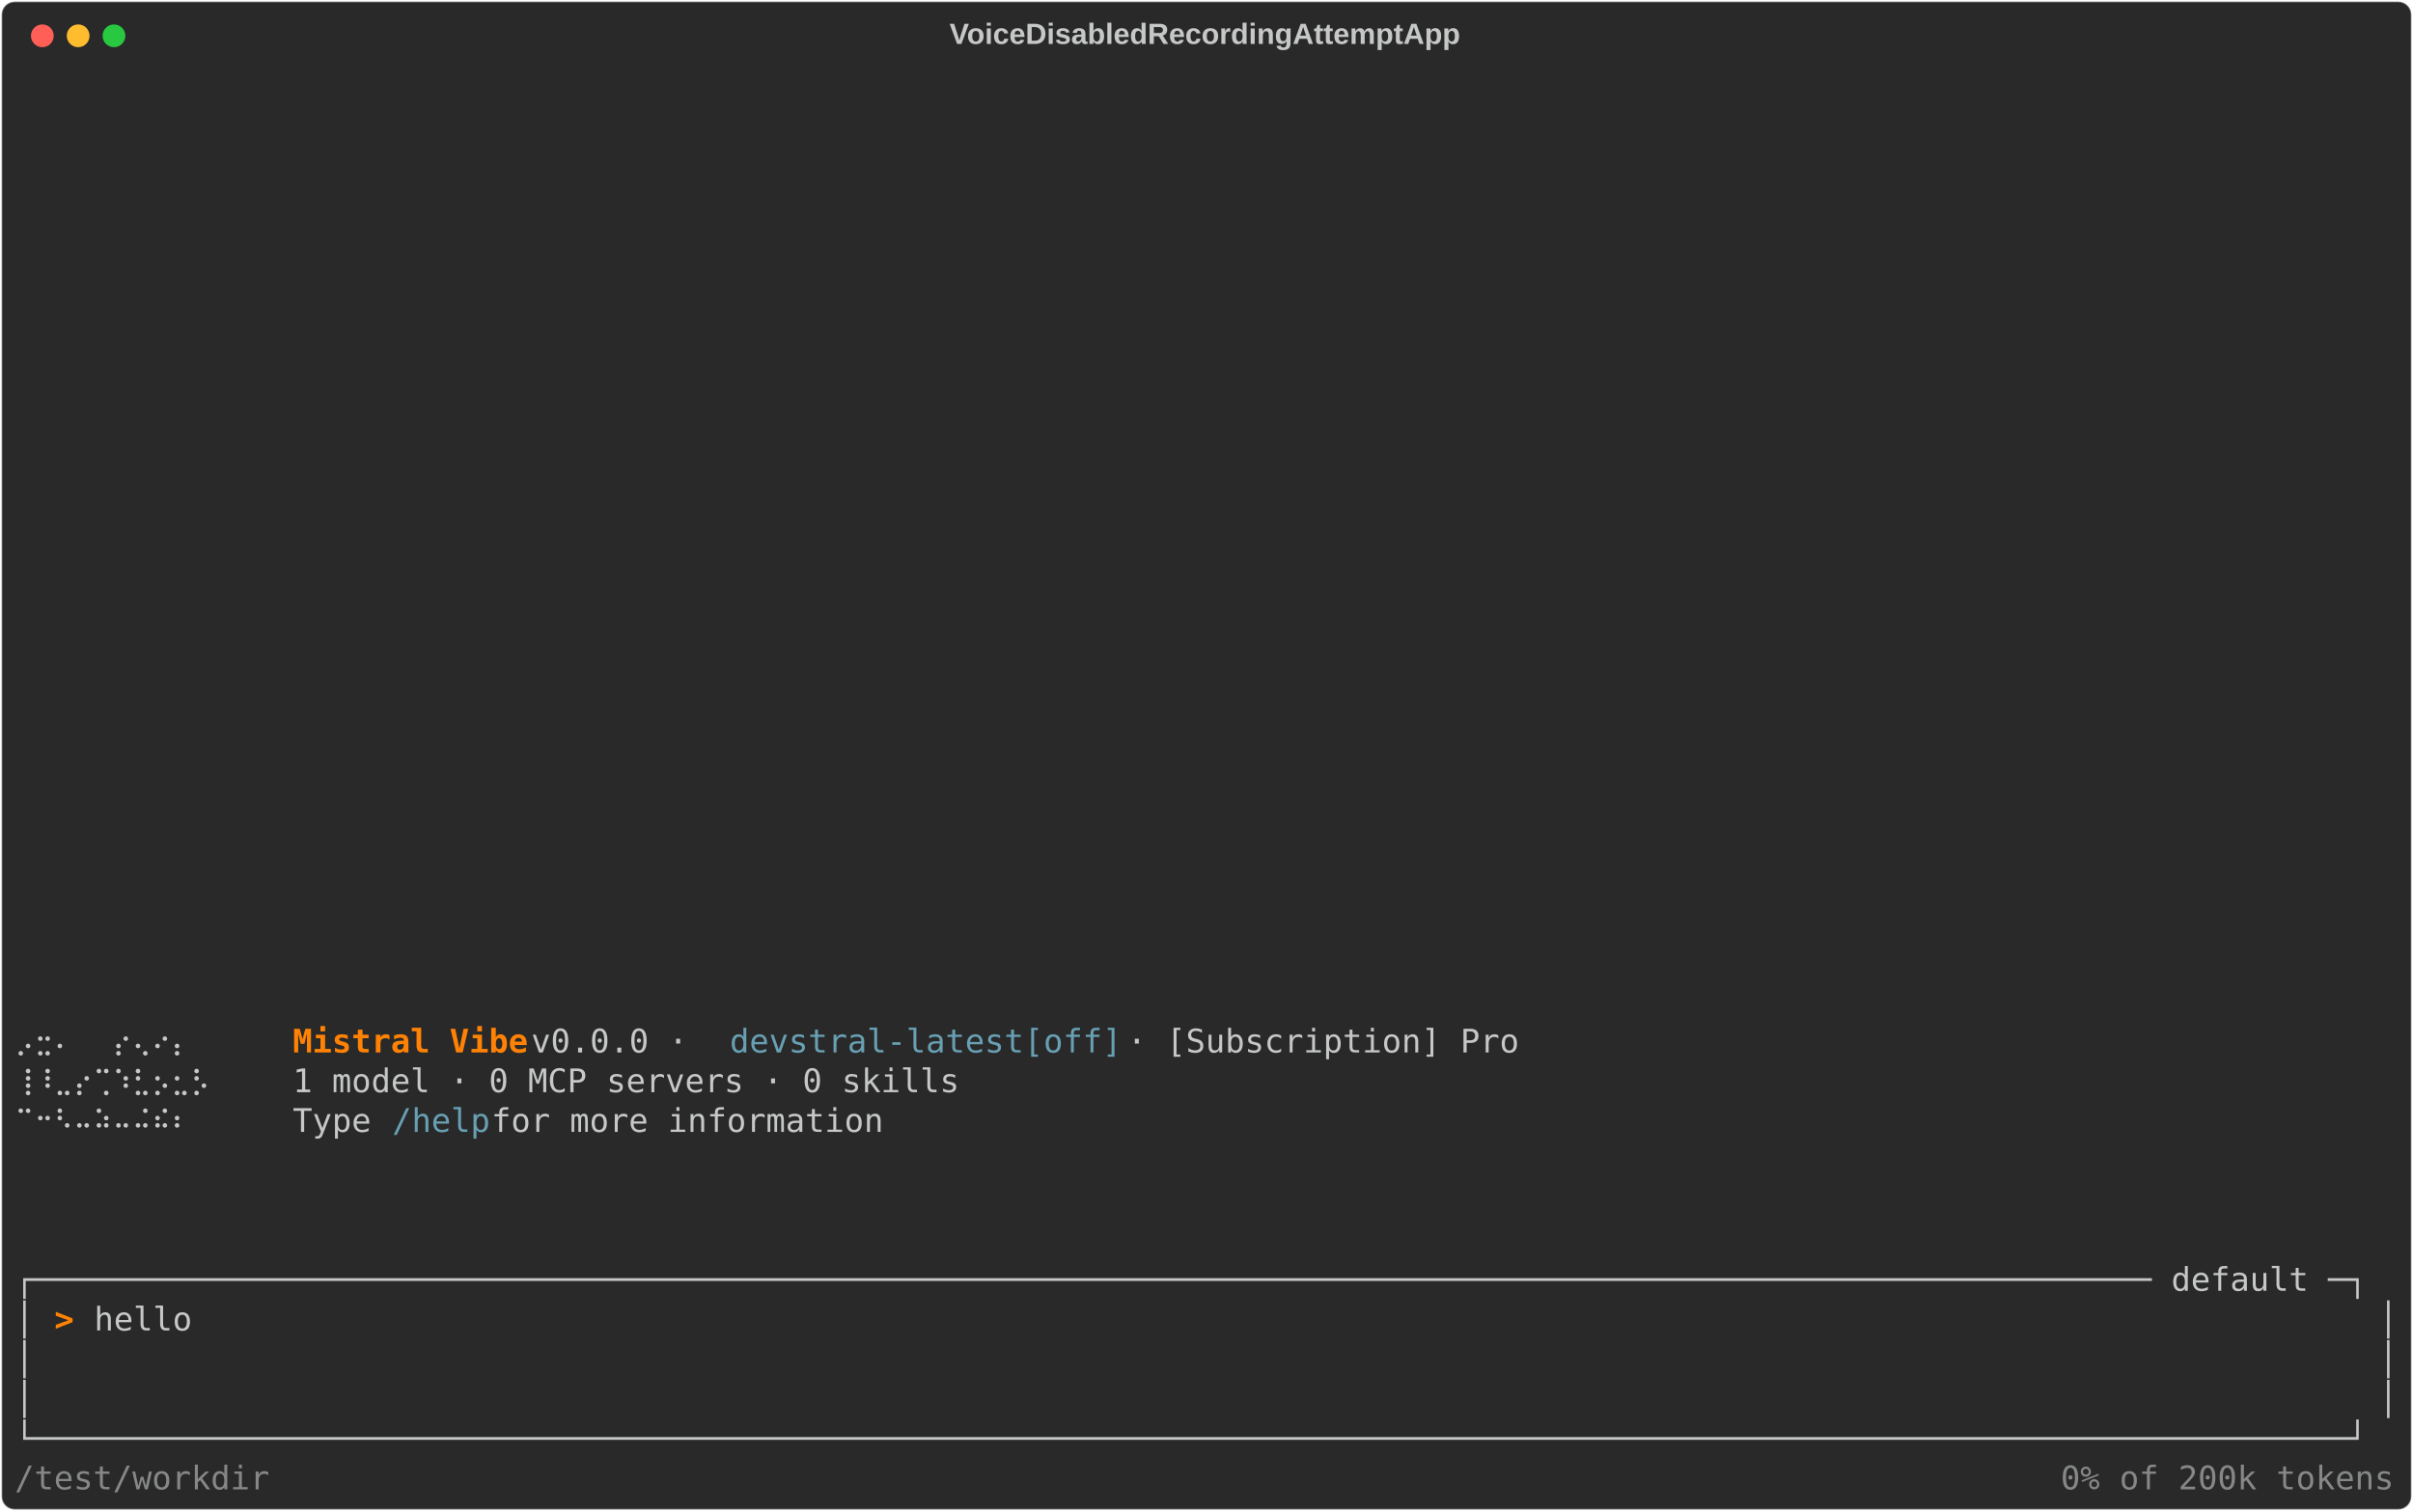
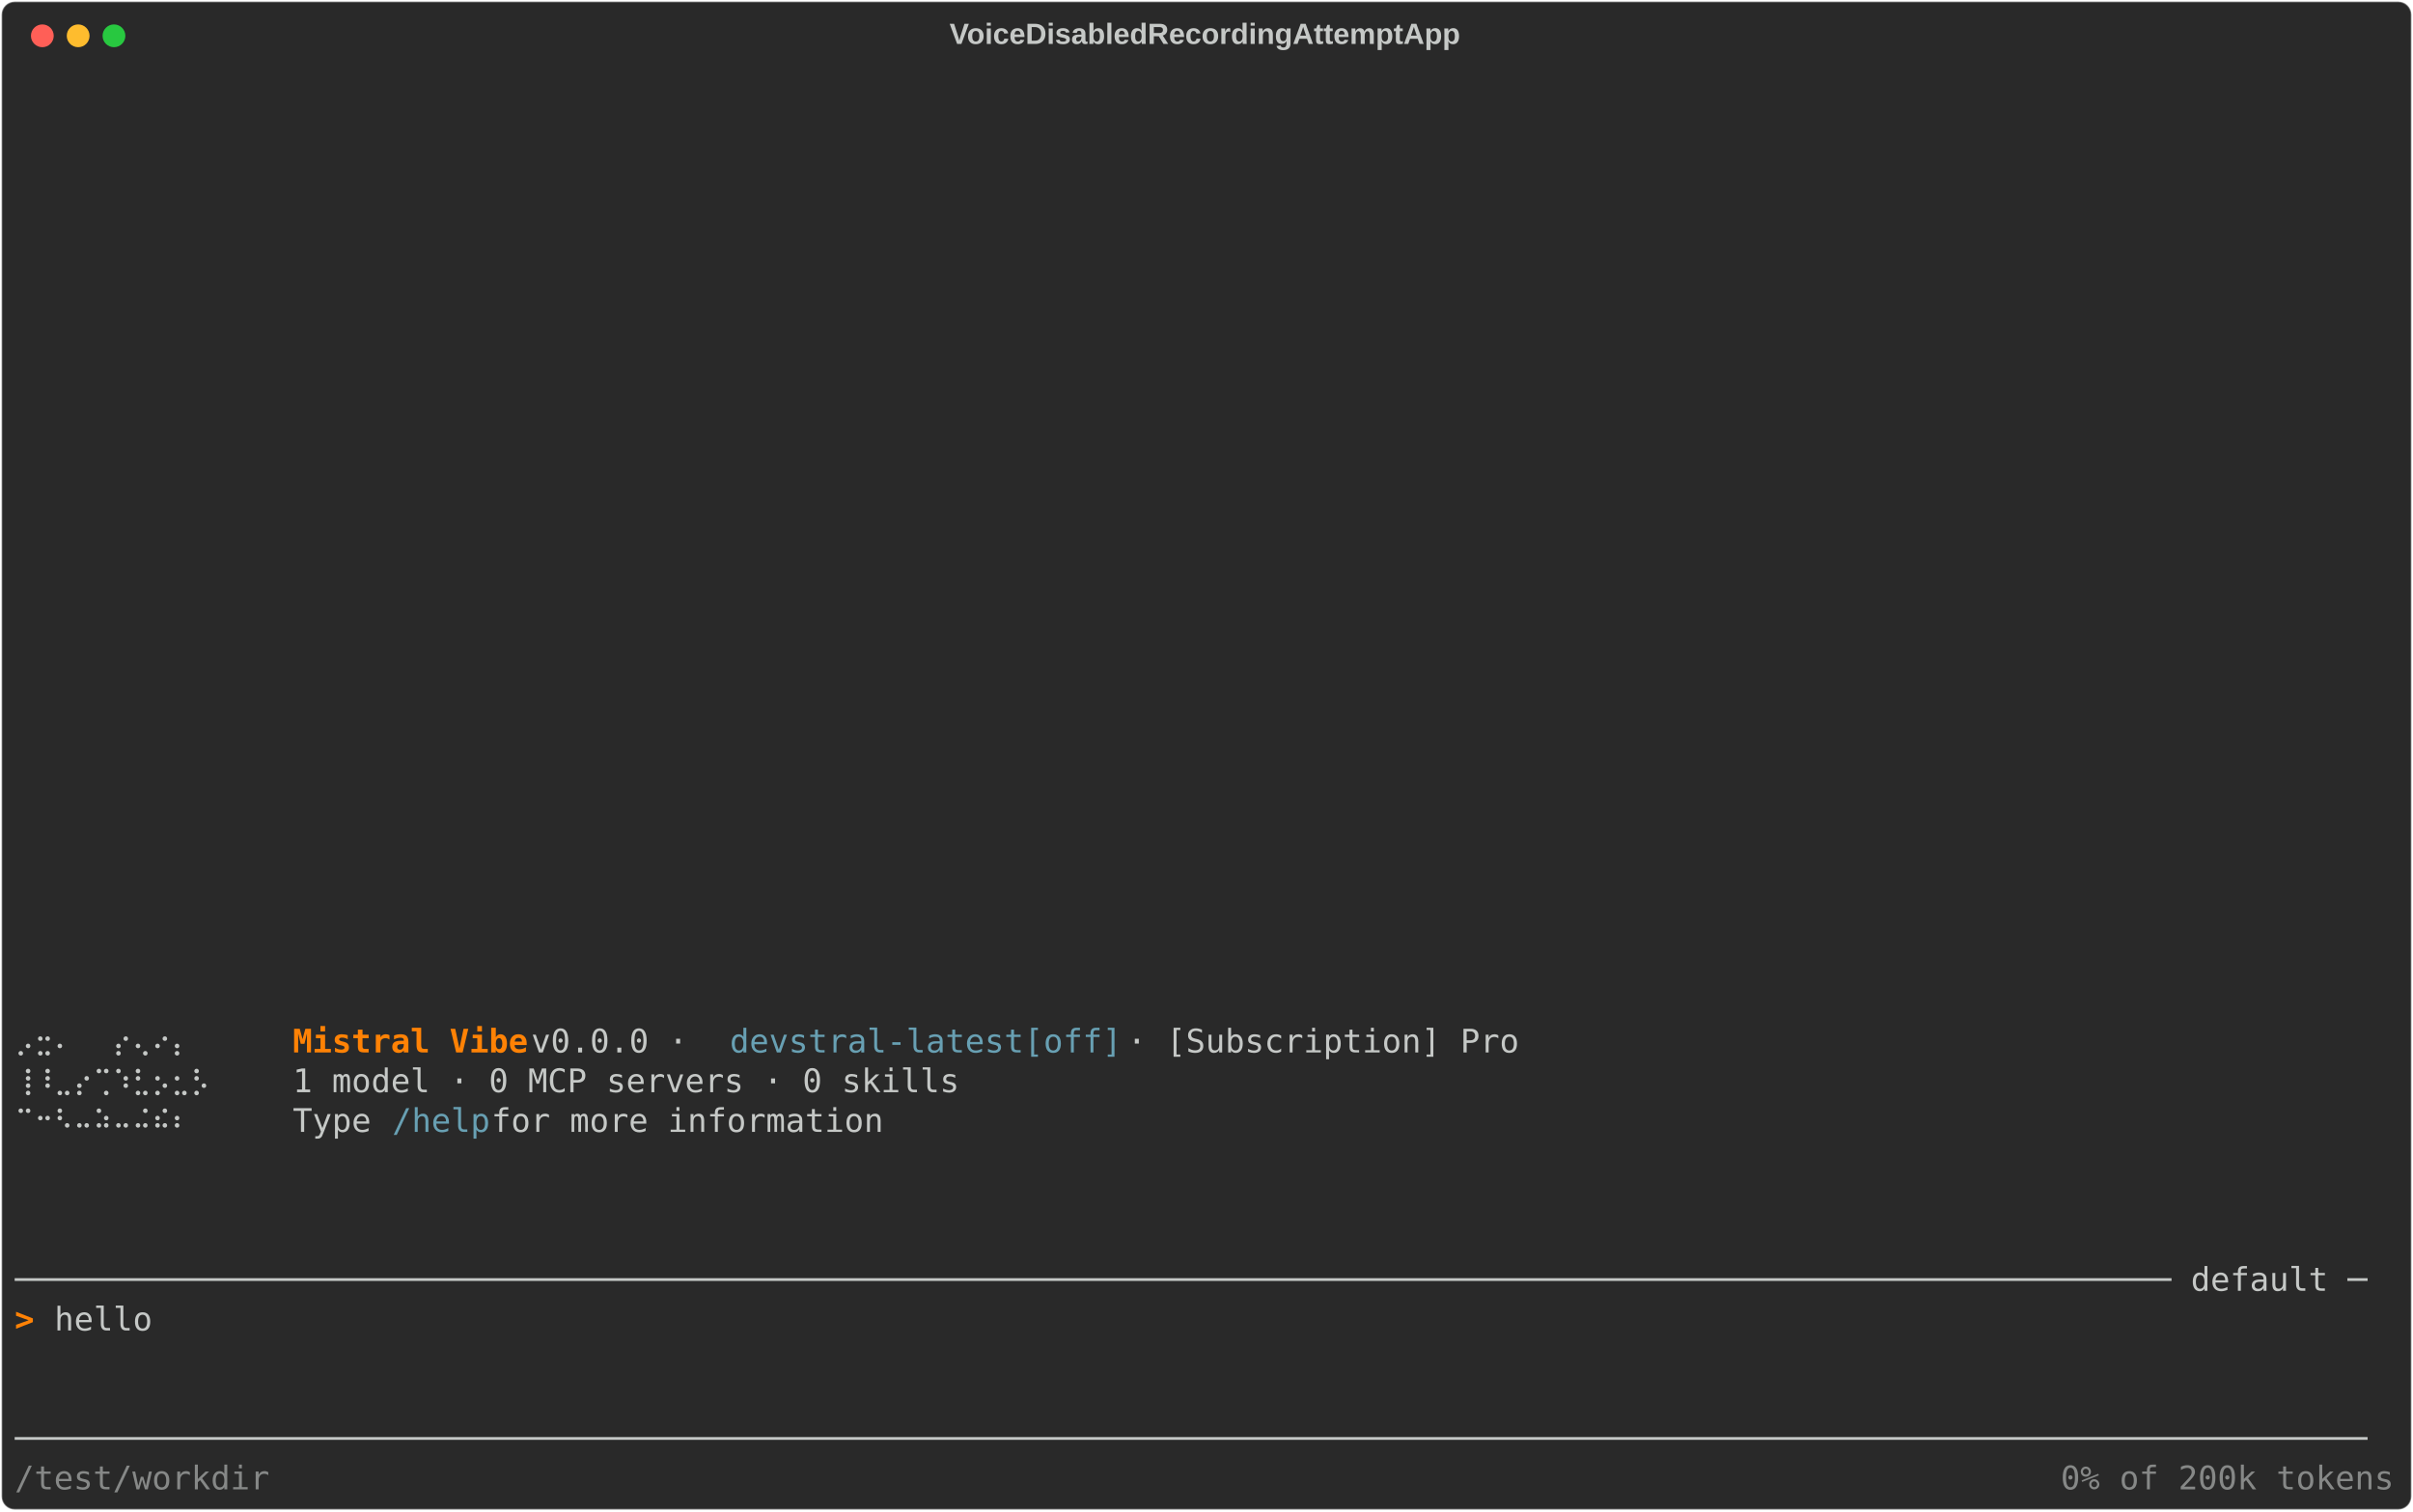
<svg xmlns="http://www.w3.org/2000/svg" class="rich-terminal" viewBox="0 0 1482 928.4">
  <style>

    @font-face {
        font-family: "Fira Code";
        src: local("FiraCode-Regular"),
                url("https://cdnjs.cloudflare.com/ajax/libs/firacode/6.2.0/woff2/FiraCode-Regular.woff2") format("woff2"),
                url("https://cdnjs.cloudflare.com/ajax/libs/firacode/6.2.0/woff/FiraCode-Regular.woff") format("woff");
        font-style: normal;
        font-weight: 400;
    }
    @font-face {
        font-family: "Fira Code";
        src: local("FiraCode-Bold"),
                url("https://cdnjs.cloudflare.com/ajax/libs/firacode/6.2.0/woff2/FiraCode-Bold.woff2") format("woff2"),
                url("https://cdnjs.cloudflare.com/ajax/libs/firacode/6.2.0/woff/FiraCode-Bold.woff") format("woff");
        font-style: bold;
        font-weight: 700;
    }

    .terminal-matrix {
        font-family: Fira Code, monospace;
        font-size: 20px;
        line-height: 24.4px;
        font-variant-east-asian: full-width;
    }

    .terminal-title {
        font-size: 18px;
        font-weight: bold;
        font-family: arial;
    }

    .terminal-r1 { fill: #c5c8c6 }
.terminal-r2 { fill: #ff8205;font-weight: bold }
.terminal-r3 { fill: #68a0b3 }
.terminal-r4 { fill: #868887 }
    </style>
  <defs>
    <clipPath id="terminal-clip-terminal">
      <rect x="0" y="0" width="1463.0" height="877.4" />
    </clipPath>
    <clipPath id="terminal-line-0">
      <rect x="0" y="1.5" width="1464" height="24.65" />
    </clipPath>
    <clipPath id="terminal-line-1">
      <rect x="0" y="25.9" width="1464" height="24.65" />
    </clipPath>
    <clipPath id="terminal-line-2">
      <rect x="0" y="50.3" width="1464" height="24.65" />
    </clipPath>
    <clipPath id="terminal-line-3">
      <rect x="0" y="74.7" width="1464" height="24.65" />
    </clipPath>
    <clipPath id="terminal-line-4">
      <rect x="0" y="99.1" width="1464" height="24.65" />
    </clipPath>
    <clipPath id="terminal-line-5">
      <rect x="0" y="123.5" width="1464" height="24.65" />
    </clipPath>
    <clipPath id="terminal-line-6">
      <rect x="0" y="147.9" width="1464" height="24.65" />
    </clipPath>
    <clipPath id="terminal-line-7">
      <rect x="0" y="172.3" width="1464" height="24.65" />
    </clipPath>
    <clipPath id="terminal-line-8">
      <rect x="0" y="196.7" width="1464" height="24.65" />
    </clipPath>
    <clipPath id="terminal-line-9">
      <rect x="0" y="221.1" width="1464" height="24.65" />
    </clipPath>
    <clipPath id="terminal-line-10">
      <rect x="0" y="245.5" width="1464" height="24.65" />
    </clipPath>
    <clipPath id="terminal-line-11">
      <rect x="0" y="269.9" width="1464" height="24.65" />
    </clipPath>
    <clipPath id="terminal-line-12">
      <rect x="0" y="294.3" width="1464" height="24.65" />
    </clipPath>
    <clipPath id="terminal-line-13">
      <rect x="0" y="318.7" width="1464" height="24.65" />
    </clipPath>
    <clipPath id="terminal-line-14">
      <rect x="0" y="343.1" width="1464" height="24.65" />
    </clipPath>
    <clipPath id="terminal-line-15">
      <rect x="0" y="367.5" width="1464" height="24.65" />
    </clipPath>
    <clipPath id="terminal-line-16">
      <rect x="0" y="391.9" width="1464" height="24.65" />
    </clipPath>
    <clipPath id="terminal-line-17">
      <rect x="0" y="416.3" width="1464" height="24.65" />
    </clipPath>
    <clipPath id="terminal-line-18">
      <rect x="0" y="440.7" width="1464" height="24.65" />
    </clipPath>
    <clipPath id="terminal-line-19">
      <rect x="0" y="465.1" width="1464" height="24.65" />
    </clipPath>
    <clipPath id="terminal-line-20">
      <rect x="0" y="489.5" width="1464" height="24.65" />
    </clipPath>
    <clipPath id="terminal-line-21">
      <rect x="0" y="513.9" width="1464" height="24.65" />
    </clipPath>
    <clipPath id="terminal-line-22">
      <rect x="0" y="538.3" width="1464" height="24.65" />
    </clipPath>
    <clipPath id="terminal-line-23">
      <rect x="0" y="562.7" width="1464" height="24.65" />
    </clipPath>
    <clipPath id="terminal-line-24">
      <rect x="0" y="587.1" width="1464" height="24.65" />
    </clipPath>
    <clipPath id="terminal-line-25">
      <rect x="0" y="611.5" width="1464" height="24.65" />
    </clipPath>
    <clipPath id="terminal-line-26">
      <rect x="0" y="635.9" width="1464" height="24.65" />
    </clipPath>
    <clipPath id="terminal-line-27">
      <rect x="0" y="660.3" width="1464" height="24.65" />
    </clipPath>
    <clipPath id="terminal-line-28">
      <rect x="0" y="684.7" width="1464" height="24.65" />
    </clipPath>
    <clipPath id="terminal-line-29">
      <rect x="0" y="709.1" width="1464" height="24.65" />
    </clipPath>
    <clipPath id="terminal-line-30">
      <rect x="0" y="733.5" width="1464" height="24.65" />
    </clipPath>
    <clipPath id="terminal-line-31">
      <rect x="0" y="757.9" width="1464" height="24.65" />
    </clipPath>
    <clipPath id="terminal-line-32">
      <rect x="0" y="782.3" width="1464" height="24.65" />
    </clipPath>
    <clipPath id="terminal-line-33">
      <rect x="0" y="806.7" width="1464" height="24.65" />
    </clipPath>
    <clipPath id="terminal-line-34">
      <rect x="0" y="831.1" width="1464" height="24.65" />
    </clipPath>
  </defs>
  <rect fill="#292929" stroke="rgba(255,255,255,0.35)" stroke-width="1" x="1" y="1" width="1480" height="926.4" rx="8" />
  <text class="terminal-title" fill="#c5c8c6" text-anchor="middle" x="740" y="27">VoiceDisabledRecordingAttemptApp</text>
  <g transform="translate(26,22)">
    <circle cx="0" cy="0" r="7" fill="#ff5f57" />
    <circle cx="22" cy="0" r="7" fill="#febc2e" />
    <circle cx="44" cy="0" r="7" fill="#28c840" />
  </g>
  <g transform="translate(9, 41)" clip-path="url(#terminal-clip-terminal)">
    <g class="terminal-matrix">
      <text class="terminal-r1" x="1464" y="20" textLength="12.2" clip-path="url(#terminal-line-0)">
</text>
      <text class="terminal-r1" x="1464" y="44.4" textLength="12.2" clip-path="url(#terminal-line-1)">
</text>
      <text class="terminal-r1" x="1464" y="68.8" textLength="12.2" clip-path="url(#terminal-line-2)">
</text>
      <text class="terminal-r1" x="1464" y="93.2" textLength="12.2" clip-path="url(#terminal-line-3)">
</text>
      <text class="terminal-r1" x="1464" y="117.6" textLength="12.2" clip-path="url(#terminal-line-4)">
</text>
      <text class="terminal-r1" x="1464" y="142" textLength="12.2" clip-path="url(#terminal-line-5)">
</text>
      <text class="terminal-r1" x="1464" y="166.4" textLength="12.2" clip-path="url(#terminal-line-6)">
</text>
      <text class="terminal-r1" x="1464" y="190.8" textLength="12.2" clip-path="url(#terminal-line-7)">
</text>
      <text class="terminal-r1" x="1464" y="215.2" textLength="12.2" clip-path="url(#terminal-line-8)">
</text>
      <text class="terminal-r1" x="1464" y="239.6" textLength="12.2" clip-path="url(#terminal-line-9)">
</text>
      <text class="terminal-r1" x="1464" y="264" textLength="12.2" clip-path="url(#terminal-line-10)">
</text>
      <text class="terminal-r1" x="1464" y="288.4" textLength="12.2" clip-path="url(#terminal-line-11)">
</text>
      <text class="terminal-r1" x="1464" y="312.8" textLength="12.2" clip-path="url(#terminal-line-12)">
</text>
      <text class="terminal-r1" x="1464" y="337.2" textLength="12.2" clip-path="url(#terminal-line-13)">
</text>
      <text class="terminal-r1" x="1464" y="361.6" textLength="12.2" clip-path="url(#terminal-line-14)">
</text>
      <text class="terminal-r1" x="1464" y="386" textLength="12.2" clip-path="url(#terminal-line-15)">
</text>
      <text class="terminal-r1" x="1464" y="410.4" textLength="12.2" clip-path="url(#terminal-line-16)">
</text>
      <text class="terminal-r1" x="1464" y="434.8" textLength="12.2" clip-path="url(#terminal-line-17)">
</text>
      <text class="terminal-r1" x="1464" y="459.2" textLength="12.2" clip-path="url(#terminal-line-18)">
</text>
      <text class="terminal-r1" x="1464" y="483.6" textLength="12.2" clip-path="url(#terminal-line-19)">
</text>
      <text class="terminal-r1" x="1464" y="508" textLength="12.2" clip-path="url(#terminal-line-20)">
</text>
      <text class="terminal-r1" x="1464" y="532.4" textLength="12.2" clip-path="url(#terminal-line-21)">
</text>
      <text class="terminal-r1" x="1464" y="556.8" textLength="12.2" clip-path="url(#terminal-line-22)">
</text>
      <text class="terminal-r1" x="1464" y="581.2" textLength="12.2" clip-path="url(#terminal-line-23)">
</text>
      <text class="terminal-r1" x="0" y="605.6" textLength="134.2" clip-path="url(#terminal-line-24)">  ⡠⣒⠄  ⡔⢄⠔⡄</text>
      <text class="terminal-r2" x="170.8" y="605.6" textLength="146.4" clip-path="url(#terminal-line-24)">Mistral Vibe</text>
      <text class="terminal-r1" x="317.2" y="605.6" textLength="122" clip-path="url(#terminal-line-24)"> v0.0.0 · </text>
      <text class="terminal-r3" x="439.2" y="605.6" textLength="244" clip-path="url(#terminal-line-24)">devstral-latest[off]</text>
      <text class="terminal-r1" x="683.2" y="605.6" textLength="256.2" clip-path="url(#terminal-line-24)"> · [Subscription] Pro</text>
      <text class="terminal-r1" x="1464" y="605.6" textLength="12.2" clip-path="url(#terminal-line-24)">
</text>
      <text class="terminal-r1" x="0" y="630" textLength="134.2" clip-path="url(#terminal-line-25)"> ⢸⠸⣀⡔⢉⠱⣃⡢⣂⡣</text>
      <text class="terminal-r1" x="170.8" y="630" textLength="414.8" clip-path="url(#terminal-line-25)">1 model · 0 MCP servers · 0 skills</text>
      <text class="terminal-r1" x="1464" y="630" textLength="12.2" clip-path="url(#terminal-line-25)">
</text>
      <text class="terminal-r1" x="0" y="654.4" textLength="134.2" clip-path="url(#terminal-line-26)">  ⠉⠒⠣⠤⠵⠤⠬⠮⠆</text>
      <text class="terminal-r1" x="170.8" y="654.4" textLength="61" clip-path="url(#terminal-line-26)">Type </text>
      <text class="terminal-r3" x="231.8" y="654.4" textLength="61" clip-path="url(#terminal-line-26)">/help</text>
      <text class="terminal-r1" x="292.8" y="654.4" textLength="256.2" clip-path="url(#terminal-line-26)"> for more information</text>
      <text class="terminal-r1" x="1464" y="654.4" textLength="12.2" clip-path="url(#terminal-line-26)">
</text>
      <text class="terminal-r1" x="1464" y="678.8" textLength="12.2" clip-path="url(#terminal-line-27)">
</text>
      <text class="terminal-r1" x="1464" y="703.2" textLength="12.2" clip-path="url(#terminal-line-28)">
</text>
      <text class="terminal-r1" x="1464" y="727.6" textLength="12.2" clip-path="url(#terminal-line-29)">
</text>
-       <text class="terminal-r1" x="0" y="752" textLength="1464" clip-path="url(#terminal-line-30)">┌──────────────────────────────────────────────────────────────────────────────────────────────────────────── default ─┐</text>
+       <text class="terminal-r1" x="0" y="752" textLength="1464" clip-path="url(#terminal-line-30)">────────────────────────────────────────────────────────────────────────────────────────────────────────────── default ─</text>
      <text class="terminal-r1" x="1464" y="752" textLength="12.2" clip-path="url(#terminal-line-30)">
</text>
-       <text class="terminal-r1" x="0" y="776.4" textLength="12.2" clip-path="url(#terminal-line-31)">│</text>
-       <text class="terminal-r2" x="24.4" y="776.4" textLength="12.2" clip-path="url(#terminal-line-31)">&gt;</text>
-       <text class="terminal-r1" x="48.8" y="776.4" textLength="1390.8" clip-path="url(#terminal-line-31)">hello                                                                                                             </text>
-       <text class="terminal-r1" x="1451.8" y="776.4" textLength="12.2" clip-path="url(#terminal-line-31)">│</text>
+       <text class="terminal-r2" x="0" y="776.4" textLength="12.2" clip-path="url(#terminal-line-31)">&gt;</text>
+       <text class="terminal-r1" x="24.4" y="776.4" textLength="1439.6" clip-path="url(#terminal-line-31)">hello                                                                                                                 </text>
      <text class="terminal-r1" x="1464" y="776.4" textLength="12.2" clip-path="url(#terminal-line-31)">
</text>
-       <text class="terminal-r1" x="0" y="800.8" textLength="12.2" clip-path="url(#terminal-line-32)">│</text>
-       <text class="terminal-r1" x="1451.8" y="800.8" textLength="12.2" clip-path="url(#terminal-line-32)">│</text>
      <text class="terminal-r1" x="1464" y="800.8" textLength="12.2" clip-path="url(#terminal-line-32)">
</text>
-       <text class="terminal-r1" x="0" y="825.2" textLength="12.2" clip-path="url(#terminal-line-33)">│</text>
-       <text class="terminal-r1" x="1451.8" y="825.2" textLength="12.2" clip-path="url(#terminal-line-33)">│</text>
      <text class="terminal-r1" x="1464" y="825.2" textLength="12.2" clip-path="url(#terminal-line-33)">
</text>
-       <text class="terminal-r1" x="0" y="849.6" textLength="1464" clip-path="url(#terminal-line-34)">└──────────────────────────────────────────────────────────────────────────────────────────────────────────────────────┘</text>
+       <text class="terminal-r1" x="0" y="849.6" textLength="1464" clip-path="url(#terminal-line-34)">────────────────────────────────────────────────────────────────────────────────────────────────────────────────────────</text>
      <text class="terminal-r1" x="1464" y="849.6" textLength="12.2" clip-path="url(#terminal-line-34)">
</text>
      <text class="terminal-r4" x="0" y="874" textLength="158.6" clip-path="url(#terminal-line-35)">/test/workdir</text>
      <text class="terminal-r4" x="1256.6" y="874" textLength="207.4" clip-path="url(#terminal-line-35)">0% of 200k tokens</text>
    </g>
  </g>
</svg>
